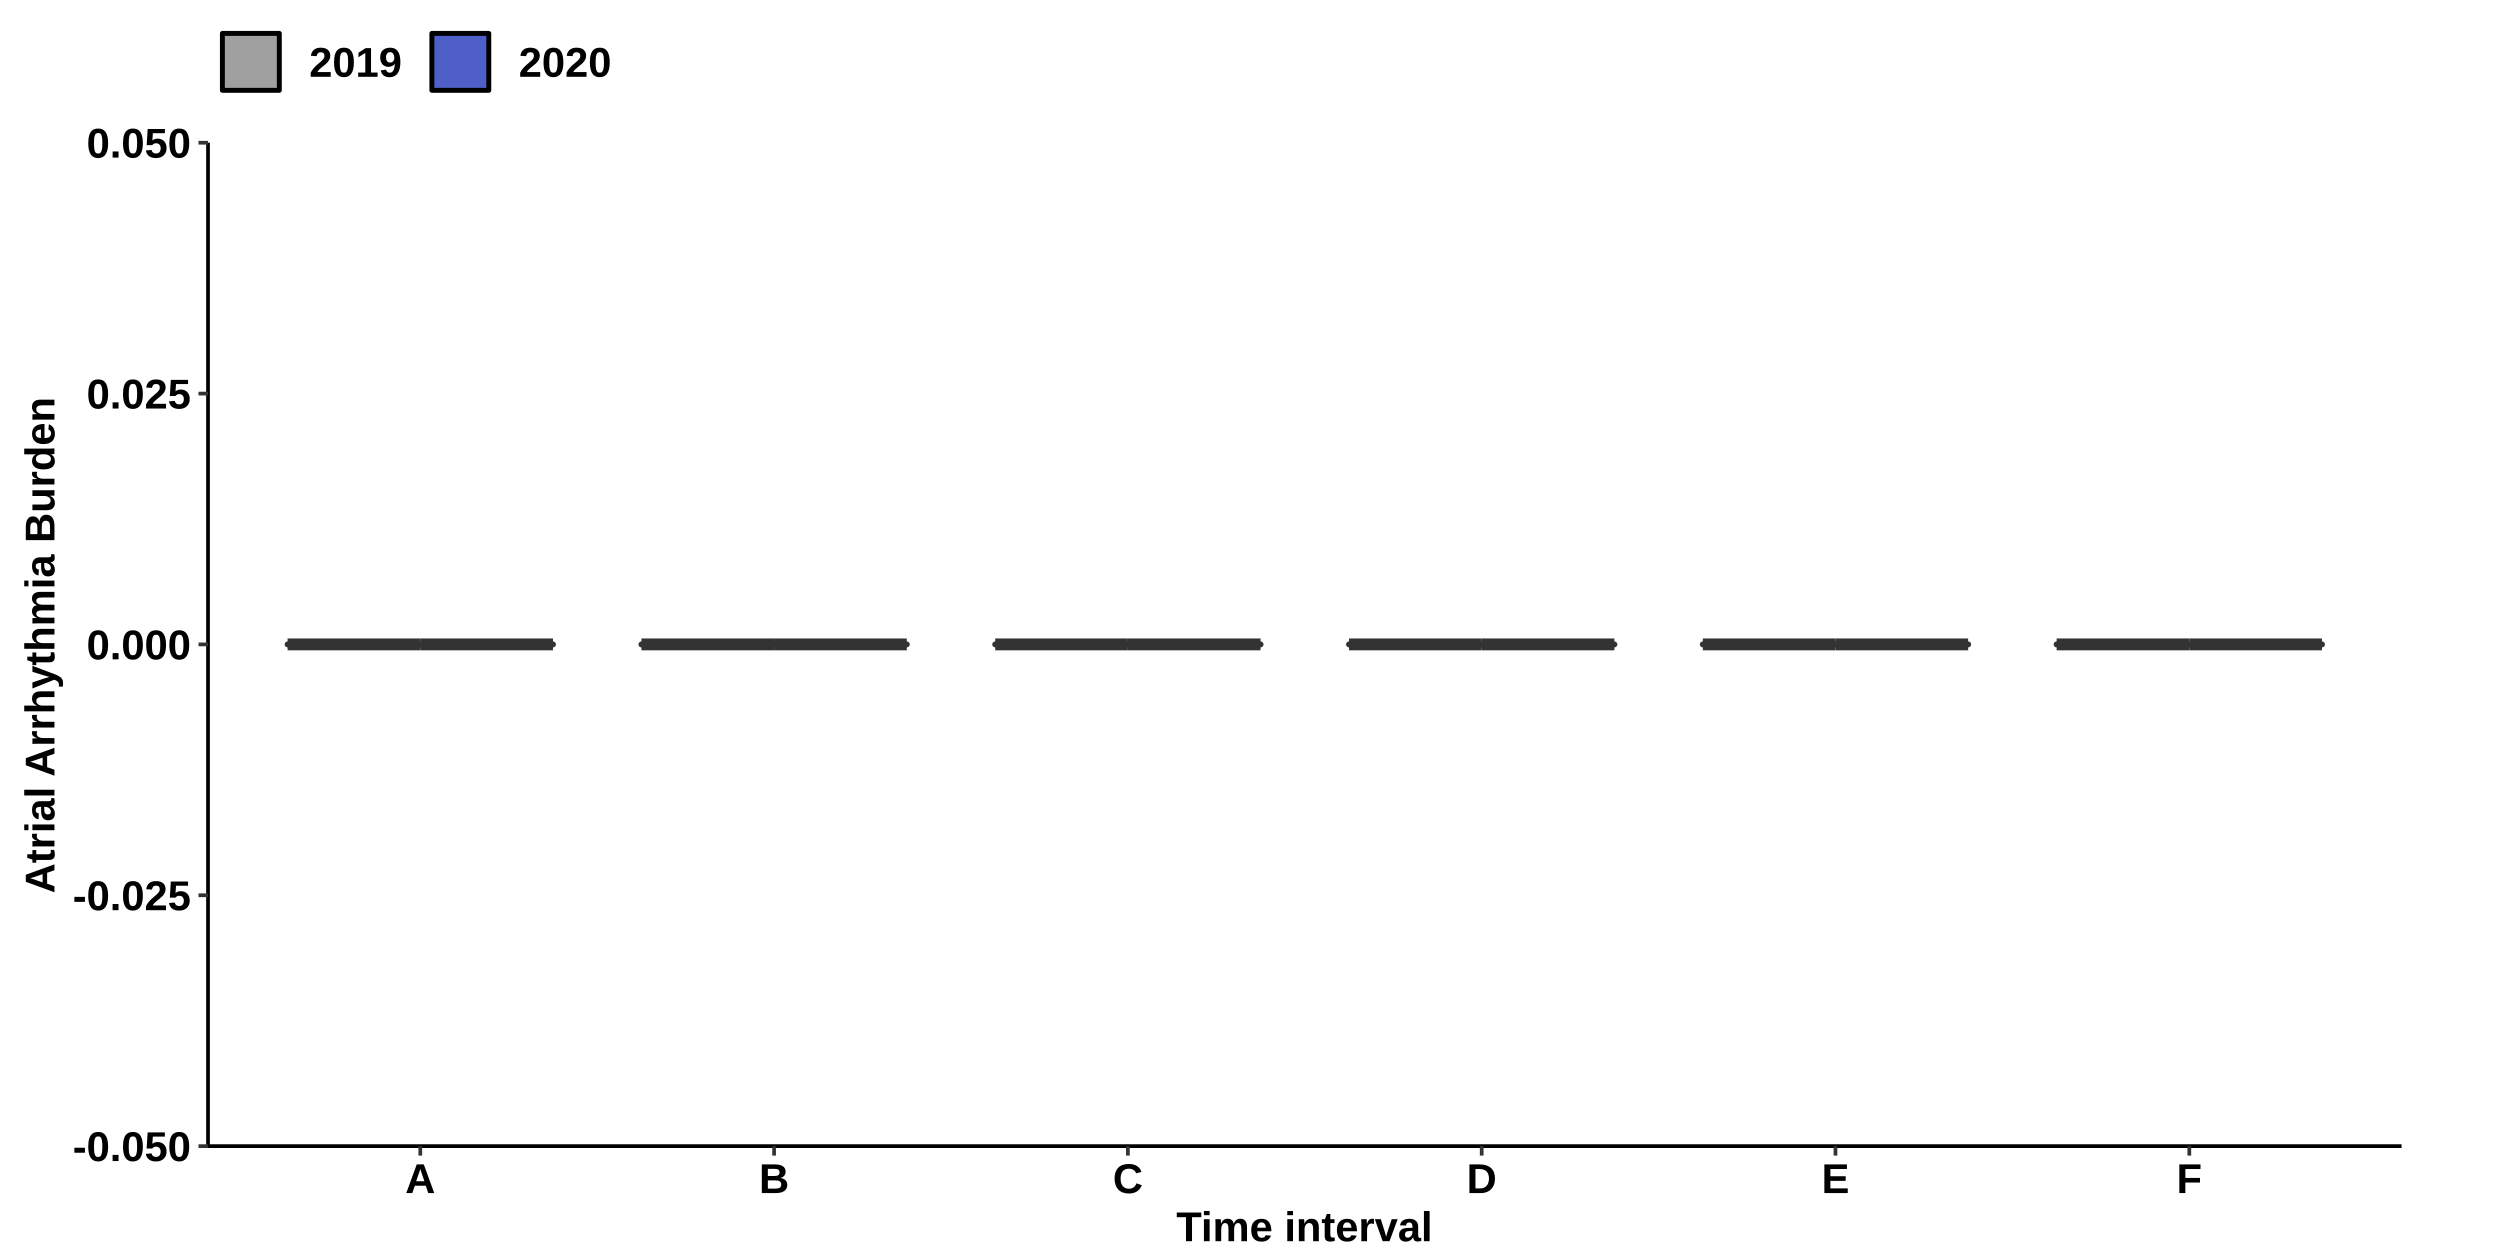
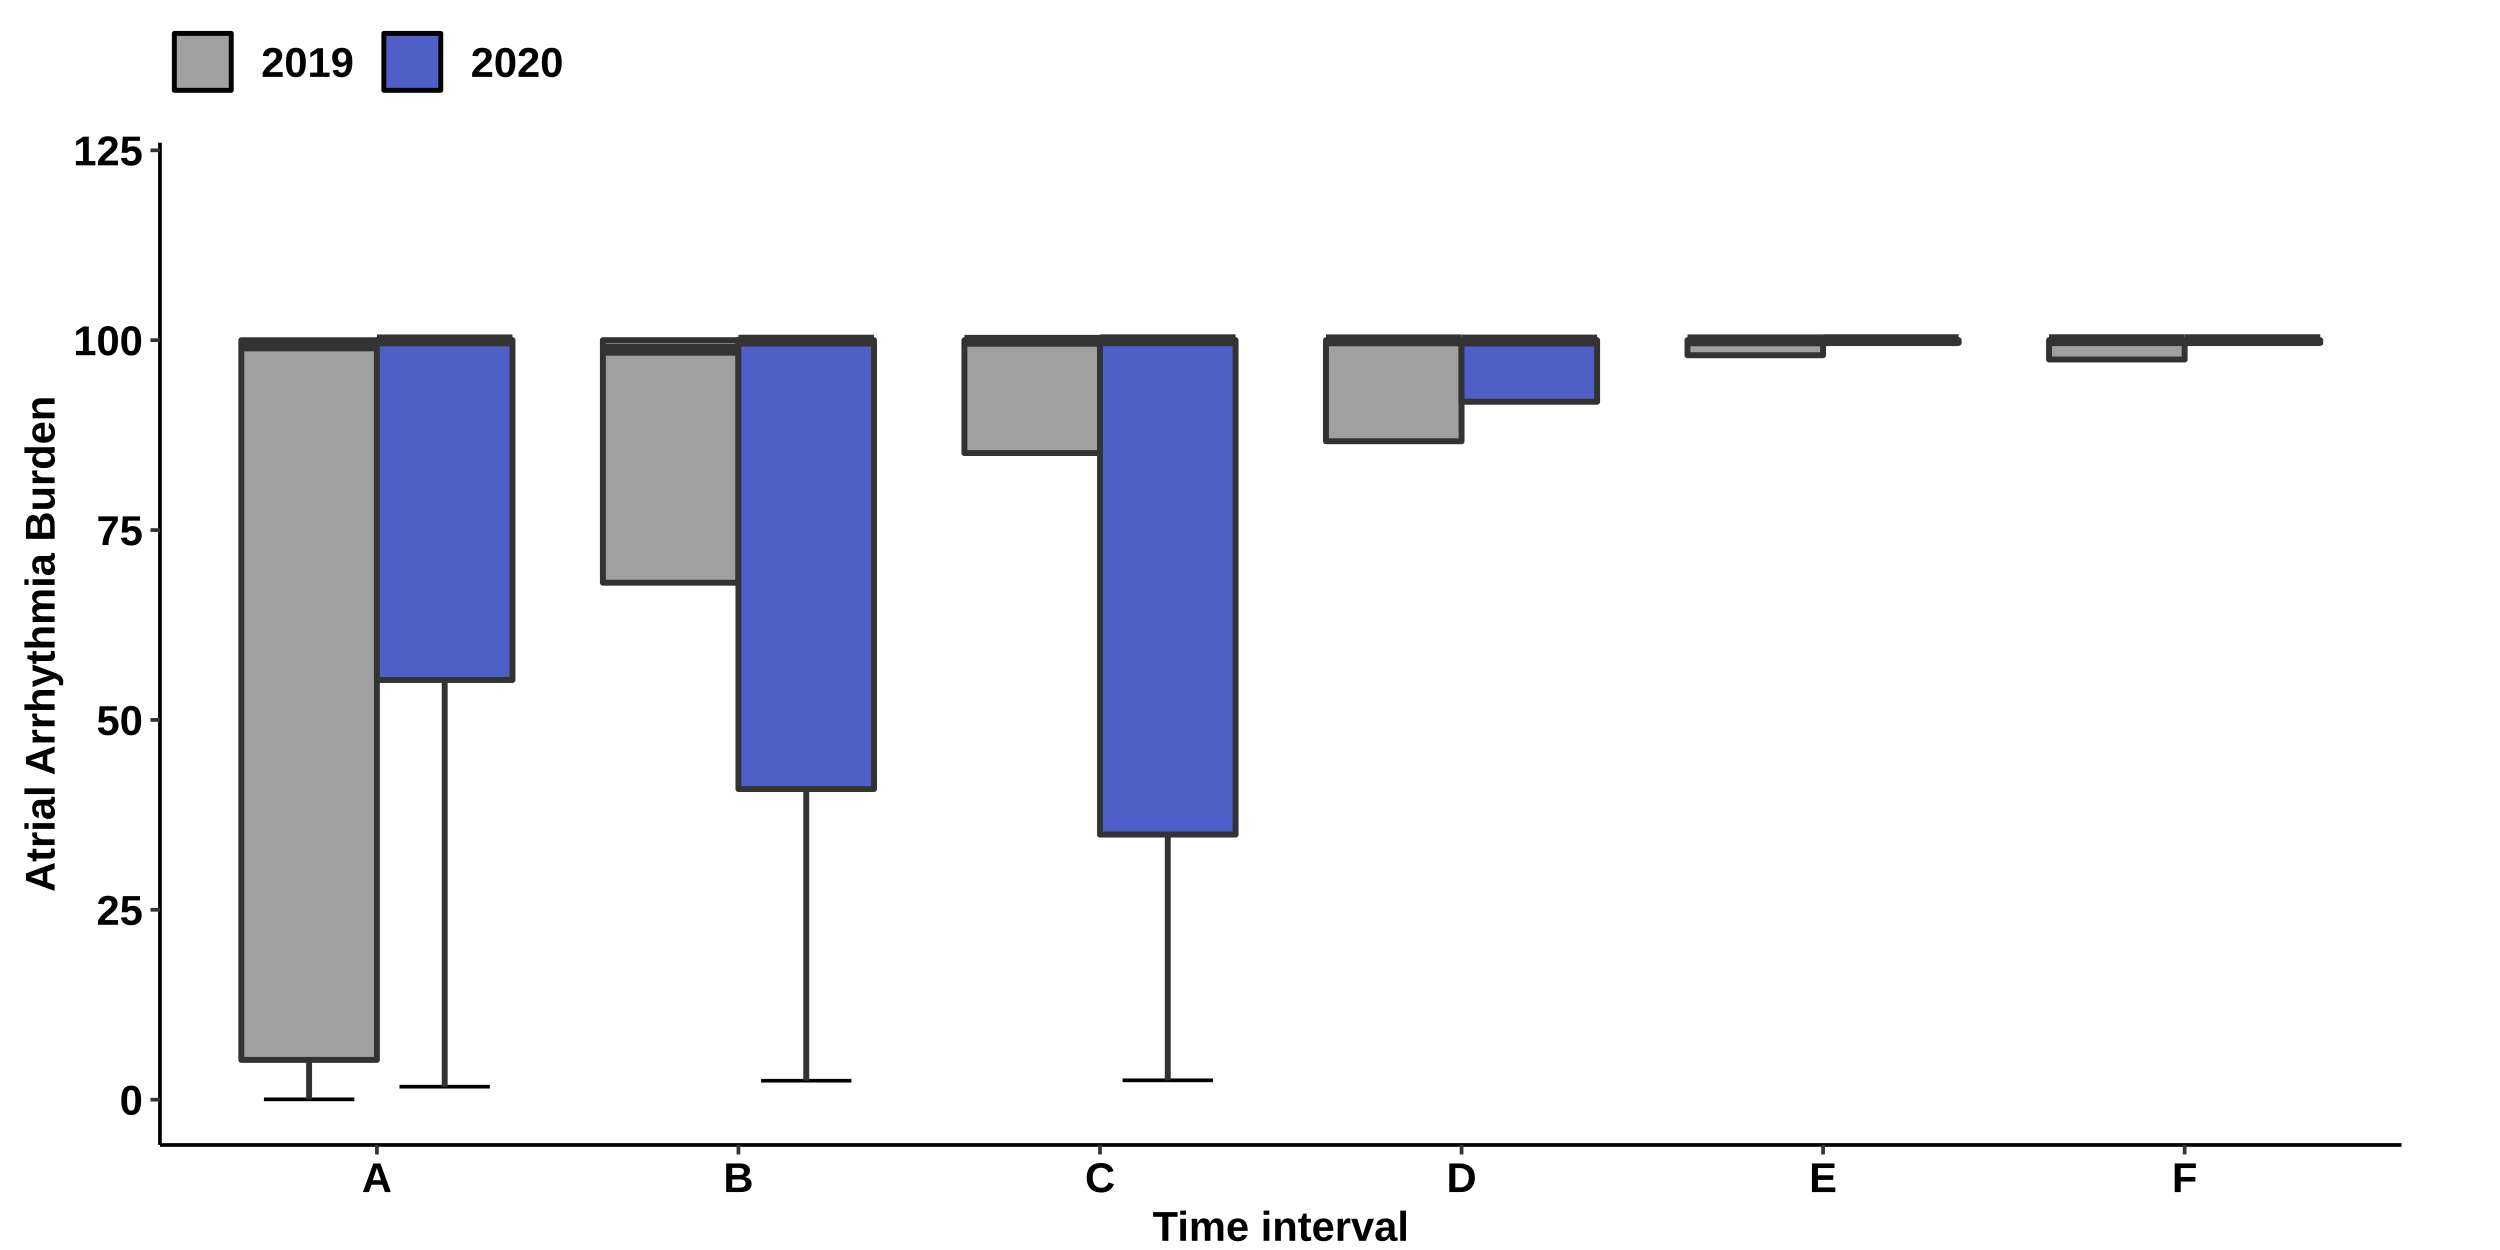
- <svg xmlns="http://www.w3.org/2000/svg" viewBox="0 0 720.00 360.00">
+ <svg xmlns="http://www.w3.org/2000/svg" class="svglite" width="720.00pt" height="360.00pt" viewBox="0 0 720.00 360.00">
  <defs>
    <style type="text/css">
-     line, polyline, polygon, path, rect, circle {
+     .svglite line, .svglite polyline, .svglite polygon, .svglite path, .svglite rect, .svglite circle {
      fill: none;
      stroke: #000000;
      stroke-linecap: round;
      stroke-linejoin: round;
      stroke-miterlimit: 10.00;
    }
  </style>
  </defs>
  <rect width="100%" height="100%" style="stroke: none; fill: #FFFFFF;" />
-   <rect x="0.00" y="0" width="720.00" height="360.00" style="stroke-width: 1.07; stroke: #FFFFFF; fill: #FFFFFF;" />
  <defs>
-     <clipPath id="cpNTkuOTF8NjkxLjY1fDMzMC4wOHw0MS4xMQ==">
-       <rect x="59.91" y="41.11" width="631.75" height="288.97" />
-     </clipPath>
-   </defs>
-   <rect x="59.91" y="41.11" width="631.75" height="288.97" style="stroke-width: 1.07; stroke: none; fill: #FFFFFF;" clip-path="url(#cpNTkuOTF8NjkxLjY1fDMzMC4wOHw0MS4xMQ==)" />
-   <polyline points="89.20,185.59 114.68,185.59 " style="stroke-width: 1.07; stroke-linecap: butt;" clip-path="url(#cpNTkuOTF8NjkxLjY1fDMzMC4wOHw0MS4xMQ==)" />
-   <polyline points="101.94,185.59 101.94,185.59 " style="stroke-width: 1.07; stroke-linecap: butt;" clip-path="url(#cpNTkuOTF8NjkxLjY1fDMzMC4wOHw0MS4xMQ==)" />
-   <polyline points="89.20,185.59 114.68,185.59 " style="stroke-width: 1.07; stroke-linecap: butt;" clip-path="url(#cpNTkuOTF8NjkxLjY1fDMzMC4wOHw0MS4xMQ==)" />
-   <polyline points="191.10,185.59 216.57,185.59 " style="stroke-width: 1.07; stroke-linecap: butt;" clip-path="url(#cpNTkuOTF8NjkxLjY1fDMzMC4wOHw0MS4xMQ==)" />
-   <polyline points="203.83,185.59 203.83,185.59 " style="stroke-width: 1.07; stroke-linecap: butt;" clip-path="url(#cpNTkuOTF8NjkxLjY1fDMzMC4wOHw0MS4xMQ==)" />
-   <polyline points="191.10,185.59 216.57,185.59 " style="stroke-width: 1.07; stroke-linecap: butt;" clip-path="url(#cpNTkuOTF8NjkxLjY1fDMzMC4wOHw0MS4xMQ==)" />
-   <polyline points="292.99,185.59 318.47,185.59 " style="stroke-width: 1.07; stroke-linecap: butt;" clip-path="url(#cpNTkuOTF8NjkxLjY1fDMzMC4wOHw0MS4xMQ==)" />
-   <polyline points="305.73,185.59 305.73,185.59 " style="stroke-width: 1.07; stroke-linecap: butt;" clip-path="url(#cpNTkuOTF8NjkxLjY1fDMzMC4wOHw0MS4xMQ==)" />
-   <polyline points="292.99,185.59 318.47,185.59 " style="stroke-width: 1.07; stroke-linecap: butt;" clip-path="url(#cpNTkuOTF8NjkxLjY1fDMzMC4wOHw0MS4xMQ==)" />
-   <polyline points="394.89,185.59 420.36,185.59 " style="stroke-width: 1.07; stroke-linecap: butt;" clip-path="url(#cpNTkuOTF8NjkxLjY1fDMzMC4wOHw0MS4xMQ==)" />
-   <polyline points="407.62,185.59 407.62,185.59 " style="stroke-width: 1.07; stroke-linecap: butt;" clip-path="url(#cpNTkuOTF8NjkxLjY1fDMzMC4wOHw0MS4xMQ==)" />
-   <polyline points="394.89,185.59 420.36,185.59 " style="stroke-width: 1.07; stroke-linecap: butt;" clip-path="url(#cpNTkuOTF8NjkxLjY1fDMzMC4wOHw0MS4xMQ==)" />
-   <polyline points="496.78,185.59 522.25,185.59 " style="stroke-width: 1.07; stroke-linecap: butt;" clip-path="url(#cpNTkuOTF8NjkxLjY1fDMzMC4wOHw0MS4xMQ==)" />
-   <polyline points="509.52,185.59 509.52,185.59 " style="stroke-width: 1.07; stroke-linecap: butt;" clip-path="url(#cpNTkuOTF8NjkxLjY1fDMzMC4wOHw0MS4xMQ==)" />
-   <polyline points="496.78,185.59 522.25,185.59 " style="stroke-width: 1.07; stroke-linecap: butt;" clip-path="url(#cpNTkuOTF8NjkxLjY1fDMzMC4wOHw0MS4xMQ==)" />
-   <polyline points="598.67,185.59 624.15,185.59 " style="stroke-width: 1.07; stroke-linecap: butt;" clip-path="url(#cpNTkuOTF8NjkxLjY1fDMzMC4wOHw0MS4xMQ==)" />
-   <polyline points="611.41,185.59 611.41,185.59 " style="stroke-width: 1.07; stroke-linecap: butt;" clip-path="url(#cpNTkuOTF8NjkxLjY1fDMzMC4wOHw0MS4xMQ==)" />
-   <polyline points="598.67,185.59 624.15,185.59 " style="stroke-width: 1.07; stroke-linecap: butt;" clip-path="url(#cpNTkuOTF8NjkxLjY1fDMzMC4wOHw0MS4xMQ==)" />
-   <polyline points="127.41,185.59 152.89,185.59 " style="stroke-width: 1.07; stroke-linecap: butt;" clip-path="url(#cpNTkuOTF8NjkxLjY1fDMzMC4wOHw0MS4xMQ==)" />
-   <polyline points="140.15,185.59 140.15,185.59 " style="stroke-width: 1.07; stroke-linecap: butt;" clip-path="url(#cpNTkuOTF8NjkxLjY1fDMzMC4wOHw0MS4xMQ==)" />
-   <polyline points="127.41,185.59 152.89,185.59 " style="stroke-width: 1.07; stroke-linecap: butt;" clip-path="url(#cpNTkuOTF8NjkxLjY1fDMzMC4wOHw0MS4xMQ==)" />
-   <polyline points="229.31,185.59 254.78,185.59 " style="stroke-width: 1.07; stroke-linecap: butt;" clip-path="url(#cpNTkuOTF8NjkxLjY1fDMzMC4wOHw0MS4xMQ==)" />
-   <polyline points="242.04,185.59 242.04,185.59 " style="stroke-width: 1.07; stroke-linecap: butt;" clip-path="url(#cpNTkuOTF8NjkxLjY1fDMzMC4wOHw0MS4xMQ==)" />
-   <polyline points="229.31,185.59 254.78,185.59 " style="stroke-width: 1.07; stroke-linecap: butt;" clip-path="url(#cpNTkuOTF8NjkxLjY1fDMzMC4wOHw0MS4xMQ==)" />
-   <polyline points="331.20,185.59 356.68,185.59 " style="stroke-width: 1.07; stroke-linecap: butt;" clip-path="url(#cpNTkuOTF8NjkxLjY1fDMzMC4wOHw0MS4xMQ==)" />
-   <polyline points="343.94,185.59 343.94,185.59 " style="stroke-width: 1.07; stroke-linecap: butt;" clip-path="url(#cpNTkuOTF8NjkxLjY1fDMzMC4wOHw0MS4xMQ==)" />
-   <polyline points="331.20,185.59 356.68,185.59 " style="stroke-width: 1.07; stroke-linecap: butt;" clip-path="url(#cpNTkuOTF8NjkxLjY1fDMzMC4wOHw0MS4xMQ==)" />
-   <polyline points="433.10,185.59 458.57,185.59 " style="stroke-width: 1.07; stroke-linecap: butt;" clip-path="url(#cpNTkuOTF8NjkxLjY1fDMzMC4wOHw0MS4xMQ==)" />
-   <polyline points="445.83,185.59 445.83,185.59 " style="stroke-width: 1.07; stroke-linecap: butt;" clip-path="url(#cpNTkuOTF8NjkxLjY1fDMzMC4wOHw0MS4xMQ==)" />
-   <polyline points="433.10,185.59 458.57,185.59 " style="stroke-width: 1.07; stroke-linecap: butt;" clip-path="url(#cpNTkuOTF8NjkxLjY1fDMzMC4wOHw0MS4xMQ==)" />
-   <polyline points="534.99,185.59 560.46,185.59 " style="stroke-width: 1.07; stroke-linecap: butt;" clip-path="url(#cpNTkuOTF8NjkxLjY1fDMzMC4wOHw0MS4xMQ==)" />
-   <polyline points="547.73,185.59 547.73,185.59 " style="stroke-width: 1.07; stroke-linecap: butt;" clip-path="url(#cpNTkuOTF8NjkxLjY1fDMzMC4wOHw0MS4xMQ==)" />
-   <polyline points="534.99,185.59 560.46,185.59 " style="stroke-width: 1.07; stroke-linecap: butt;" clip-path="url(#cpNTkuOTF8NjkxLjY1fDMzMC4wOHw0MS4xMQ==)" />
-   <polyline points="636.89,185.59 662.36,185.59 " style="stroke-width: 1.07; stroke-linecap: butt;" clip-path="url(#cpNTkuOTF8NjkxLjY1fDMzMC4wOHw0MS4xMQ==)" />
-   <polyline points="649.62,185.59 649.62,185.59 " style="stroke-width: 1.07; stroke-linecap: butt;" clip-path="url(#cpNTkuOTF8NjkxLjY1fDMzMC4wOHw0MS4xMQ==)" />
-   <polyline points="636.89,185.59 662.36,185.59 " style="stroke-width: 1.07; stroke-linecap: butt;" clip-path="url(#cpNTkuOTF8NjkxLjY1fDMzMC4wOHw0MS4xMQ==)" />
-   <line x1="101.94" y1="185.59" x2="101.94" y2="185.59" style="stroke-width: 1.71; stroke: #333333; stroke-linecap: butt;" clip-path="url(#cpNTkuOTF8NjkxLjY1fDMzMC4wOHw0MS4xMQ==)" />
-   <line x1="101.94" y1="185.59" x2="101.94" y2="185.59" style="stroke-width: 1.71; stroke: #333333; stroke-linecap: butt;" clip-path="url(#cpNTkuOTF8NjkxLjY1fDMzMC4wOHw0MS4xMQ==)" />
-   <polygon points="82.83,185.59 82.83,185.59 121.04,185.59 121.04,185.59 82.83,185.59 " style="stroke-width: 1.71; stroke: #333333; fill: #A0A0A0;" clip-path="url(#cpNTkuOTF8NjkxLjY1fDMzMC4wOHw0MS4xMQ==)" />
-   <line x1="82.83" y1="185.59" x2="121.04" y2="185.59" style="stroke-width: 3.41; stroke: #333333; stroke-linecap: butt;" clip-path="url(#cpNTkuOTF8NjkxLjY1fDMzMC4wOHw0MS4xMQ==)" />
-   <line x1="203.83" y1="185.59" x2="203.83" y2="185.59" style="stroke-width: 1.71; stroke: #333333; stroke-linecap: butt;" clip-path="url(#cpNTkuOTF8NjkxLjY1fDMzMC4wOHw0MS4xMQ==)" />
-   <line x1="203.83" y1="185.59" x2="203.83" y2="185.59" style="stroke-width: 1.71; stroke: #333333; stroke-linecap: butt;" clip-path="url(#cpNTkuOTF8NjkxLjY1fDMzMC4wOHw0MS4xMQ==)" />
-   <polygon points="184.73,185.59 184.73,185.59 222.94,185.59 222.94,185.59 184.73,185.59 " style="stroke-width: 1.71; stroke: #333333; fill: #A0A0A0;" clip-path="url(#cpNTkuOTF8NjkxLjY1fDMzMC4wOHw0MS4xMQ==)" />
-   <line x1="184.73" y1="185.59" x2="222.94" y2="185.59" style="stroke-width: 3.41; stroke: #333333; stroke-linecap: butt;" clip-path="url(#cpNTkuOTF8NjkxLjY1fDMzMC4wOHw0MS4xMQ==)" />
-   <line x1="305.73" y1="185.59" x2="305.73" y2="185.59" style="stroke-width: 1.71; stroke: #333333; stroke-linecap: butt;" clip-path="url(#cpNTkuOTF8NjkxLjY1fDMzMC4wOHw0MS4xMQ==)" />
-   <line x1="305.73" y1="185.59" x2="305.73" y2="185.59" style="stroke-width: 1.71; stroke: #333333; stroke-linecap: butt;" clip-path="url(#cpNTkuOTF8NjkxLjY1fDMzMC4wOHw0MS4xMQ==)" />
-   <polygon points="286.62,185.59 286.62,185.59 324.83,185.59 324.83,185.59 286.62,185.59 " style="stroke-width: 1.71; stroke: #333333; fill: #A0A0A0;" clip-path="url(#cpNTkuOTF8NjkxLjY1fDMzMC4wOHw0MS4xMQ==)" />
-   <line x1="286.62" y1="185.59" x2="324.83" y2="185.59" style="stroke-width: 3.41; stroke: #333333; stroke-linecap: butt;" clip-path="url(#cpNTkuOTF8NjkxLjY1fDMzMC4wOHw0MS4xMQ==)" />
-   <line x1="407.62" y1="185.59" x2="407.62" y2="185.59" style="stroke-width: 1.71; stroke: #333333; stroke-linecap: butt;" clip-path="url(#cpNTkuOTF8NjkxLjY1fDMzMC4wOHw0MS4xMQ==)" />
-   <line x1="407.62" y1="185.59" x2="407.62" y2="185.59" style="stroke-width: 1.71; stroke: #333333; stroke-linecap: butt;" clip-path="url(#cpNTkuOTF8NjkxLjY1fDMzMC4wOHw0MS4xMQ==)" />
-   <polygon points="388.52,185.59 388.52,185.59 426.73,185.59 426.73,185.59 388.52,185.59 " style="stroke-width: 1.71; stroke: #333333; fill: #A0A0A0;" clip-path="url(#cpNTkuOTF8NjkxLjY1fDMzMC4wOHw0MS4xMQ==)" />
-   <line x1="388.52" y1="185.59" x2="426.73" y2="185.59" style="stroke-width: 3.41; stroke: #333333; stroke-linecap: butt;" clip-path="url(#cpNTkuOTF8NjkxLjY1fDMzMC4wOHw0MS4xMQ==)" />
-   <line x1="509.52" y1="185.59" x2="509.52" y2="185.59" style="stroke-width: 1.71; stroke: #333333; stroke-linecap: butt;" clip-path="url(#cpNTkuOTF8NjkxLjY1fDMzMC4wOHw0MS4xMQ==)" />
-   <line x1="509.52" y1="185.59" x2="509.52" y2="185.59" style="stroke-width: 1.71; stroke: #333333; stroke-linecap: butt;" clip-path="url(#cpNTkuOTF8NjkxLjY1fDMzMC4wOHw0MS4xMQ==)" />
-   <polygon points="490.41,185.59 490.41,185.59 528.62,185.59 528.62,185.59 490.41,185.59 " style="stroke-width: 1.71; stroke: #333333; fill: #A0A0A0;" clip-path="url(#cpNTkuOTF8NjkxLjY1fDMzMC4wOHw0MS4xMQ==)" />
-   <line x1="490.41" y1="185.59" x2="528.62" y2="185.59" style="stroke-width: 3.41; stroke: #333333; stroke-linecap: butt;" clip-path="url(#cpNTkuOTF8NjkxLjY1fDMzMC4wOHw0MS4xMQ==)" />
-   <line x1="611.41" y1="185.59" x2="611.41" y2="185.59" style="stroke-width: 1.71; stroke: #333333; stroke-linecap: butt;" clip-path="url(#cpNTkuOTF8NjkxLjY1fDMzMC4wOHw0MS4xMQ==)" />
-   <line x1="611.41" y1="185.59" x2="611.41" y2="185.59" style="stroke-width: 1.71; stroke: #333333; stroke-linecap: butt;" clip-path="url(#cpNTkuOTF8NjkxLjY1fDMzMC4wOHw0MS4xMQ==)" />
-   <polygon points="592.31,185.59 592.31,185.59 630.52,185.59 630.52,185.59 592.31,185.59 " style="stroke-width: 1.71; stroke: #333333; fill: #A0A0A0;" clip-path="url(#cpNTkuOTF8NjkxLjY1fDMzMC4wOHw0MS4xMQ==)" />
-   <line x1="592.31" y1="185.59" x2="630.52" y2="185.59" style="stroke-width: 3.41; stroke: #333333; stroke-linecap: butt;" clip-path="url(#cpNTkuOTF8NjkxLjY1fDMzMC4wOHw0MS4xMQ==)" />
-   <line x1="140.15" y1="185.59" x2="140.15" y2="185.59" style="stroke-width: 1.71; stroke: #333333; stroke-linecap: butt;" clip-path="url(#cpNTkuOTF8NjkxLjY1fDMzMC4wOHw0MS4xMQ==)" />
-   <line x1="140.15" y1="185.59" x2="140.15" y2="185.59" style="stroke-width: 1.71; stroke: #333333; stroke-linecap: butt;" clip-path="url(#cpNTkuOTF8NjkxLjY1fDMzMC4wOHw0MS4xMQ==)" />
-   <polygon points="121.04,185.59 121.04,185.59 159.26,185.59 159.26,185.59 121.04,185.59 " style="stroke-width: 1.71; stroke: #333333; fill: #4E60C7;" clip-path="url(#cpNTkuOTF8NjkxLjY1fDMzMC4wOHw0MS4xMQ==)" />
-   <line x1="121.04" y1="185.59" x2="159.26" y2="185.59" style="stroke-width: 3.41; stroke: #333333; stroke-linecap: butt;" clip-path="url(#cpNTkuOTF8NjkxLjY1fDMzMC4wOHw0MS4xMQ==)" />
-   <line x1="242.04" y1="185.59" x2="242.04" y2="185.59" style="stroke-width: 1.71; stroke: #333333; stroke-linecap: butt;" clip-path="url(#cpNTkuOTF8NjkxLjY1fDMzMC4wOHw0MS4xMQ==)" />
-   <line x1="242.04" y1="185.59" x2="242.04" y2="185.59" style="stroke-width: 1.71; stroke: #333333; stroke-linecap: butt;" clip-path="url(#cpNTkuOTF8NjkxLjY1fDMzMC4wOHw0MS4xMQ==)" />
-   <polygon points="222.94,185.59 222.94,185.59 261.15,185.59 261.15,185.59 222.94,185.59 " style="stroke-width: 1.71; stroke: #333333; fill: #4E60C7;" clip-path="url(#cpNTkuOTF8NjkxLjY1fDMzMC4wOHw0MS4xMQ==)" />
-   <line x1="222.94" y1="185.59" x2="261.15" y2="185.59" style="stroke-width: 3.41; stroke: #333333; stroke-linecap: butt;" clip-path="url(#cpNTkuOTF8NjkxLjY1fDMzMC4wOHw0MS4xMQ==)" />
-   <line x1="343.94" y1="185.59" x2="343.94" y2="185.59" style="stroke-width: 1.71; stroke: #333333; stroke-linecap: butt;" clip-path="url(#cpNTkuOTF8NjkxLjY1fDMzMC4wOHw0MS4xMQ==)" />
-   <line x1="343.94" y1="185.59" x2="343.94" y2="185.59" style="stroke-width: 1.71; stroke: #333333; stroke-linecap: butt;" clip-path="url(#cpNTkuOTF8NjkxLjY1fDMzMC4wOHw0MS4xMQ==)" />
-   <polygon points="324.83,185.59 324.83,185.59 363.04,185.59 363.04,185.59 324.83,185.59 " style="stroke-width: 1.71; stroke: #333333; fill: #4E60C7;" clip-path="url(#cpNTkuOTF8NjkxLjY1fDMzMC4wOHw0MS4xMQ==)" />
-   <line x1="324.83" y1="185.59" x2="363.04" y2="185.59" style="stroke-width: 3.41; stroke: #333333; stroke-linecap: butt;" clip-path="url(#cpNTkuOTF8NjkxLjY1fDMzMC4wOHw0MS4xMQ==)" />
-   <line x1="445.83" y1="185.59" x2="445.83" y2="185.59" style="stroke-width: 1.71; stroke: #333333; stroke-linecap: butt;" clip-path="url(#cpNTkuOTF8NjkxLjY1fDMzMC4wOHw0MS4xMQ==)" />
-   <line x1="445.83" y1="185.59" x2="445.83" y2="185.59" style="stroke-width: 1.71; stroke: #333333; stroke-linecap: butt;" clip-path="url(#cpNTkuOTF8NjkxLjY1fDMzMC4wOHw0MS4xMQ==)" />
-   <polygon points="426.73,185.59 426.73,185.59 464.94,185.59 464.94,185.59 426.73,185.59 " style="stroke-width: 1.71; stroke: #333333; fill: #4E60C7;" clip-path="url(#cpNTkuOTF8NjkxLjY1fDMzMC4wOHw0MS4xMQ==)" />
-   <line x1="426.73" y1="185.59" x2="464.94" y2="185.59" style="stroke-width: 3.41; stroke: #333333; stroke-linecap: butt;" clip-path="url(#cpNTkuOTF8NjkxLjY1fDMzMC4wOHw0MS4xMQ==)" />
-   <line x1="547.73" y1="185.59" x2="547.73" y2="185.59" style="stroke-width: 1.71; stroke: #333333; stroke-linecap: butt;" clip-path="url(#cpNTkuOTF8NjkxLjY1fDMzMC4wOHw0MS4xMQ==)" />
-   <line x1="547.73" y1="185.59" x2="547.73" y2="185.59" style="stroke-width: 1.71; stroke: #333333; stroke-linecap: butt;" clip-path="url(#cpNTkuOTF8NjkxLjY1fDMzMC4wOHw0MS4xMQ==)" />
-   <polygon points="528.62,185.59 528.62,185.59 566.83,185.59 566.83,185.59 528.62,185.59 " style="stroke-width: 1.71; stroke: #333333; fill: #4E60C7;" clip-path="url(#cpNTkuOTF8NjkxLjY1fDMzMC4wOHw0MS4xMQ==)" />
-   <line x1="528.62" y1="185.59" x2="566.83" y2="185.59" style="stroke-width: 3.41; stroke: #333333; stroke-linecap: butt;" clip-path="url(#cpNTkuOTF8NjkxLjY1fDMzMC4wOHw0MS4xMQ==)" />
-   <line x1="649.62" y1="185.59" x2="649.62" y2="185.59" style="stroke-width: 1.71; stroke: #333333; stroke-linecap: butt;" clip-path="url(#cpNTkuOTF8NjkxLjY1fDMzMC4wOHw0MS4xMQ==)" />
-   <line x1="649.62" y1="185.59" x2="649.62" y2="185.59" style="stroke-width: 1.71; stroke: #333333; stroke-linecap: butt;" clip-path="url(#cpNTkuOTF8NjkxLjY1fDMzMC4wOHw0MS4xMQ==)" />
-   <polygon points="630.52,185.59 630.52,185.59 668.73,185.59 668.73,185.59 630.52,185.59 " style="stroke-width: 1.71; stroke: #333333; fill: #4E60C7;" clip-path="url(#cpNTkuOTF8NjkxLjY1fDMzMC4wOHw0MS4xMQ==)" />
-   <line x1="630.52" y1="185.59" x2="668.73" y2="185.59" style="stroke-width: 3.41; stroke: #333333; stroke-linecap: butt;" clip-path="url(#cpNTkuOTF8NjkxLjY1fDMzMC4wOHw0MS4xMQ==)" />
-   <defs>
-     <clipPath id="cpMC4wMHw3MjAuMDB8MzYwLjAwfDAuMDA=">
+     <clipPath id="cpMC4wMHw3MjAuMDB8MC4wMHwzNjAuMDA=">
      <rect x="0.00" y="0.00" width="720.00" height="360.00" />
    </clipPath>
  </defs>
-   <polyline points="59.91,330.08 59.91,41.11 " style="stroke-width: 1.07; stroke-linecap: butt;" clip-path="url(#cpMC4wMHw3MjAuMDB8MzYwLjAwfDAuMDA=)" />
-   <g clip-path="url(#cpMC4wMHw3MjAuMDB8MzYwLjAwfDAuMDA=)">
-     <text x="20.95" y="334.38" style="font-size: 12.00px; font-weight: bold; font-family: Arial;" textLength="34.03px" lengthAdjust="spacingAndGlyphs">-0.050</text>
+   <g clip-path="url(#cpMC4wMHw3MjAuMDB8MC4wMHwzNjAuMDA=)">
+     <rect x="-0" y="0" width="720.00" height="360.00" style="stroke-width: 1.07; stroke: #FFFFFF; fill: #FFFFFF;" />
  </g>
-   <g clip-path="url(#cpMC4wMHw3MjAuMDB8MzYwLjAwfDAuMDA=)">
-     <text x="20.95" y="262.13" style="font-size: 12.00px; font-weight: bold; font-family: Arial;" textLength="34.03px" lengthAdjust="spacingAndGlyphs">-0.025</text>
+   <defs>
+     <clipPath id="cpNDYuMDd8NjkxLjY1fDQxLjExfDMyOS43NQ==">
+       <rect x="46.07" y="41.11" width="645.58" height="288.64" />
+     </clipPath>
+   </defs>
+   <g clip-path="url(#cpNDYuMDd8NjkxLjY1fDQxLjExfDMyOS43NQ==)">
+     <rect x="46.07" y="41.11" width="645.58" height="288.64" style="stroke-width: 1.07; stroke: none; fill: #FFFFFF;" />
+     <polyline points="76.01,97.97 102.04,97.97 " style="stroke-width: 1.07; stroke-linecap: butt;" />
+     <polyline points="89.02,97.97 89.02,316.61 " style="stroke-width: 1.07; stroke-linecap: butt;" />
+     <polyline points="76.01,316.61 102.04,316.61 " style="stroke-width: 1.07; stroke-linecap: butt;" />
+     <polyline points="180.13,97.97 206.16,97.97 " style="stroke-width: 1.07; stroke-linecap: butt;" />
+     <polyline points="193.15,97.97 193.15,167.82 " style="stroke-width: 1.07; stroke-linecap: butt;" />
+     <polyline points="180.13,167.82 206.16,167.82 " style="stroke-width: 1.07; stroke-linecap: butt;" />
+     <polyline points="284.26,97.97 310.29,97.97 " style="stroke-width: 1.07; stroke-linecap: butt;" />
+     <polyline points="297.28,97.97 297.28,130.48 " style="stroke-width: 1.07; stroke-linecap: butt;" />
+     <polyline points="284.26,130.48 310.29,130.48 " style="stroke-width: 1.07; stroke-linecap: butt;" />
+     <polyline points="388.39,97.97 414.42,97.97 " style="stroke-width: 1.07; stroke-linecap: butt;" />
+     <polyline points="401.40,97.97 401.40,127.08 " style="stroke-width: 1.07; stroke-linecap: butt;" />
+     <polyline points="388.39,127.08 414.42,127.08 " style="stroke-width: 1.07; stroke-linecap: butt;" />
+     <polyline points="492.51,97.97 518.54,97.97 " style="stroke-width: 1.07; stroke-linecap: butt;" />
+     <polyline points="505.53,97.97 505.53,102.30 " style="stroke-width: 1.07; stroke-linecap: butt;" />
+     <polyline points="492.51,102.30 518.54,102.30 " style="stroke-width: 1.07; stroke-linecap: butt;" />
+     <polyline points="596.64,97.97 622.67,97.97 " style="stroke-width: 1.07; stroke-linecap: butt;" />
+     <polyline points="609.65,97.97 609.65,103.54 " style="stroke-width: 1.07; stroke-linecap: butt;" />
+     <polyline points="596.64,103.54 622.67,103.54 " style="stroke-width: 1.07; stroke-linecap: butt;" />
+     <polyline points="115.05,97.97 141.09,97.97 " style="stroke-width: 1.07; stroke-linecap: butt;" />
+     <polyline points="128.07,97.97 128.07,312.97 " style="stroke-width: 1.07; stroke-linecap: butt;" />
+     <polyline points="115.05,312.97 141.09,312.97 " style="stroke-width: 1.07; stroke-linecap: butt;" />
+     <polyline points="219.18,97.97 245.21,97.97 " style="stroke-width: 1.07; stroke-linecap: butt;" />
+     <polyline points="232.20,97.97 232.20,311.24 " style="stroke-width: 1.07; stroke-linecap: butt;" />
+     <polyline points="219.18,311.24 245.21,311.24 " style="stroke-width: 1.07; stroke-linecap: butt;" />
+     <polyline points="323.31,97.97 349.34,97.97 " style="stroke-width: 1.07; stroke-linecap: butt;" />
+     <polyline points="336.32,97.97 336.32,311.14 " style="stroke-width: 1.07; stroke-linecap: butt;" />
+     <polyline points="323.31,311.14 349.34,311.14 " style="stroke-width: 1.07; stroke-linecap: butt;" />
+     <polyline points="427.43,97.97 453.46,97.97 " style="stroke-width: 1.07; stroke-linecap: butt;" />
+     <polyline points="440.45,97.97 440.45,115.70 " style="stroke-width: 1.07; stroke-linecap: butt;" />
+     <polyline points="427.43,115.70 453.46,115.70 " style="stroke-width: 1.07; stroke-linecap: butt;" />
+     <polyline points="531.56,97.97 557.59,97.97 " style="stroke-width: 1.07; stroke-linecap: butt;" />
+     <polyline points="544.58,97.97 544.58,98.74 " style="stroke-width: 1.07; stroke-linecap: butt;" />
+     <polyline points="531.56,98.74 557.59,98.74 " style="stroke-width: 1.07; stroke-linecap: butt;" />
+     <polyline points="635.69,97.97 661.72,97.97 " style="stroke-width: 1.07; stroke-linecap: butt;" />
+     <polyline points="648.70,97.97 648.70,98.76 " style="stroke-width: 1.07; stroke-linecap: butt;" />
+     <polyline points="635.69,98.76 661.72,98.76 " style="stroke-width: 1.07; stroke-linecap: butt;" />
+     <line x1="89.02" y1="97.99" x2="89.02" y2="97.97" style="stroke-width: 1.71; stroke: #333333; stroke-linecap: butt;" />
+     <line x1="89.02" y1="305.25" x2="89.02" y2="316.61" style="stroke-width: 1.71; stroke: #333333; stroke-linecap: butt;" />
+     <polygon points="69.50,97.99 69.50,305.25 108.55,305.25 108.55,97.99 69.50,97.99 " style="stroke-width: 1.71; stroke: #333333; fill: #A0A0A0;" />
+     <line x1="69.50" y1="99.47" x2="108.55" y2="99.47" style="stroke-width: 3.41; stroke: #333333; stroke-linecap: butt;" />
+     <line x1="193.15" y1="97.97" x2="193.15" y2="97.97" style="stroke-width: 1.71; stroke: #333333; stroke-linecap: butt;" />
+     <line x1="193.15" y1="167.82" x2="193.15" y2="167.82" style="stroke-width: 1.71; stroke: #333333; stroke-linecap: butt;" />
+     <polygon points="173.63,97.97 173.63,167.82 212.67,167.82 212.67,97.97 173.63,97.97 " style="stroke-width: 1.71; stroke: #333333; fill: #A0A0A0;" />
+     <line x1="173.63" y1="100.72" x2="212.67" y2="100.72" style="stroke-width: 3.41; stroke: #333333; stroke-linecap: butt;" />
+     <line x1="297.28" y1="97.99" x2="297.28" y2="97.97" style="stroke-width: 1.71; stroke: #333333; stroke-linecap: butt;" />
+     <line x1="297.28" y1="130.48" x2="297.28" y2="130.48" style="stroke-width: 1.71; stroke: #333333; stroke-linecap: butt;" />
+     <polygon points="277.75,97.99 277.75,130.48 316.80,130.48 316.80,97.99 277.75,97.99 " style="stroke-width: 1.71; stroke: #333333; fill: #A0A0A0;" />
+     <line x1="277.75" y1="98.15" x2="316.80" y2="98.15" style="stroke-width: 3.41; stroke: #333333; stroke-linecap: butt;" />
+     <line x1="401.40" y1="97.97" x2="401.40" y2="97.97" style="stroke-width: 1.71; stroke: #333333; stroke-linecap: butt;" />
+     <line x1="401.40" y1="127.08" x2="401.40" y2="127.08" style="stroke-width: 1.71; stroke: #333333; stroke-linecap: butt;" />
+     <polygon points="381.88,97.97 381.88,127.08 420.93,127.08 420.93,97.97 381.88,97.97 " style="stroke-width: 1.71; stroke: #333333; fill: #A0A0A0;" />
+     <line x1="381.88" y1="98.01" x2="420.93" y2="98.01" style="stroke-width: 3.41; stroke: #333333; stroke-linecap: butt;" />
+     <line x1="505.53" y1="97.97" x2="505.53" y2="97.97" style="stroke-width: 1.71; stroke: #333333; stroke-linecap: butt;" />
+     <line x1="505.53" y1="102.30" x2="505.53" y2="102.30" style="stroke-width: 1.71; stroke: #333333; stroke-linecap: butt;" />
+     <polygon points="486.00,97.97 486.00,102.30 525.05,102.30 525.05,97.97 486.00,97.97 " style="stroke-width: 1.71; stroke: #333333; fill: #A0A0A0;" />
+     <line x1="486.00" y1="98.01" x2="525.05" y2="98.01" style="stroke-width: 3.41; stroke: #333333; stroke-linecap: butt;" />
+     <line x1="609.65" y1="97.97" x2="609.65" y2="97.97" style="stroke-width: 1.71; stroke: #333333; stroke-linecap: butt;" />
+     <line x1="609.65" y1="103.54" x2="609.65" y2="103.54" style="stroke-width: 1.71; stroke: #333333; stroke-linecap: butt;" />
+     <polygon points="590.13,97.97 590.13,103.54 629.18,103.54 629.18,97.97 590.13,97.97 " style="stroke-width: 1.71; stroke: #333333; fill: #A0A0A0;" />
+     <line x1="590.13" y1="97.97" x2="629.18" y2="97.97" style="stroke-width: 3.41; stroke: #333333; stroke-linecap: butt;" />
+     <line x1="128.07" y1="97.97" x2="128.07" y2="97.97" style="stroke-width: 1.71; stroke: #333333; stroke-linecap: butt;" />
+     <line x1="128.07" y1="195.83" x2="128.07" y2="312.97" style="stroke-width: 1.71; stroke: #333333; stroke-linecap: butt;" />
+     <polygon points="108.55,97.97 108.55,195.83 147.59,195.83 147.59,97.97 108.55,97.97 " style="stroke-width: 1.71; stroke: #333333; fill: #4E60C7;" />
+     <line x1="108.55" y1="98.04" x2="147.59" y2="98.04" style="stroke-width: 3.41; stroke: #333333; stroke-linecap: butt;" />
+     <line x1="232.20" y1="97.97" x2="232.20" y2="97.97" style="stroke-width: 1.71; stroke: #333333; stroke-linecap: butt;" />
+     <line x1="232.20" y1="227.24" x2="232.20" y2="311.24" style="stroke-width: 1.71; stroke: #333333; stroke-linecap: butt;" />
+     <polygon points="212.67,97.97 212.67,227.24 251.72,227.24 251.72,97.97 212.67,97.97 " style="stroke-width: 1.71; stroke: #333333; fill: #4E60C7;" />
+     <line x1="212.67" y1="98.10" x2="251.72" y2="98.10" style="stroke-width: 3.41; stroke: #333333; stroke-linecap: butt;" />
+     <line x1="336.32" y1="97.97" x2="336.32" y2="97.97" style="stroke-width: 1.71; stroke: #333333; stroke-linecap: butt;" />
+     <line x1="336.32" y1="240.36" x2="336.32" y2="311.14" style="stroke-width: 1.71; stroke: #333333; stroke-linecap: butt;" />
+     <polygon points="316.80,97.97 316.80,240.36 355.85,240.36 355.85,97.97 316.80,97.97 " style="stroke-width: 1.71; stroke: #333333; fill: #4E60C7;" />
+     <line x1="316.80" y1="97.99" x2="355.85" y2="97.99" style="stroke-width: 3.41; stroke: #333333; stroke-linecap: butt;" />
+     <line x1="440.45" y1="97.97" x2="440.45" y2="97.97" style="stroke-width: 1.71; stroke: #333333; stroke-linecap: butt;" />
+     <line x1="440.45" y1="115.70" x2="440.45" y2="115.70" style="stroke-width: 1.71; stroke: #333333; stroke-linecap: butt;" />
+     <polygon points="420.93,97.97 420.93,115.70 459.97,115.70 459.97,97.97 420.93,97.97 " style="stroke-width: 1.71; stroke: #333333; fill: #4E60C7;" />
+     <line x1="420.93" y1="98.08" x2="459.97" y2="98.08" style="stroke-width: 3.41; stroke: #333333; stroke-linecap: butt;" />
+     <line x1="544.58" y1="97.97" x2="544.58" y2="97.97" style="stroke-width: 1.71; stroke: #333333; stroke-linecap: butt;" />
+     <line x1="544.58" y1="98.74" x2="544.58" y2="98.74" style="stroke-width: 1.71; stroke: #333333; stroke-linecap: butt;" />
+     <polygon points="525.05,97.97 525.05,98.74 564.10,98.74 564.10,97.97 525.05,97.97 " style="stroke-width: 1.71; stroke: #333333; fill: #4E60C7;" />
+     <line x1="525.05" y1="97.97" x2="564.10" y2="97.97" style="stroke-width: 3.41; stroke: #333333; stroke-linecap: butt;" />
+     <line x1="648.70" y1="97.97" x2="648.70" y2="97.97" style="stroke-width: 1.71; stroke: #333333; stroke-linecap: butt;" />
+     <line x1="648.70" y1="98.76" x2="648.70" y2="98.76" style="stroke-width: 1.71; stroke: #333333; stroke-linecap: butt;" />
+     <polygon points="629.18,97.97 629.18,98.76 668.23,98.76 668.23,97.97 629.18,97.97 " style="stroke-width: 1.71; stroke: #333333; fill: #4E60C7;" />
+     <line x1="629.18" y1="97.97" x2="668.23" y2="97.97" style="stroke-width: 3.41; stroke: #333333; stroke-linecap: butt;" />
  </g>
-   <g clip-path="url(#cpMC4wMHw3MjAuMDB8MzYwLjAwfDAuMDA=)">
-     <text x="24.95" y="189.89" style="font-size: 12.00px; font-weight: bold; font-family: Arial;" textLength="30.03px" lengthAdjust="spacingAndGlyphs">0.000</text>
-   </g>
-   <g clip-path="url(#cpMC4wMHw3MjAuMDB8MzYwLjAwfDAuMDA=)">
-     <text x="24.95" y="117.65" style="font-size: 12.00px; font-weight: bold; font-family: Arial;" textLength="30.03px" lengthAdjust="spacingAndGlyphs">0.025</text>
-   </g>
-   <g clip-path="url(#cpMC4wMHw3MjAuMDB8MzYwLjAwfDAuMDA=)">
-     <text x="24.95" y="45.40" style="font-size: 12.00px; font-weight: bold; font-family: Arial;" textLength="30.03px" lengthAdjust="spacingAndGlyphs">0.050</text>
-   </g>
-   <polyline points="57.17,330.08 59.91,330.08 " style="stroke-width: 1.07; stroke: #333333; stroke-linecap: butt;" clip-path="url(#cpMC4wMHw3MjAuMDB8MzYwLjAwfDAuMDA=)" />
-   <polyline points="57.17,257.84 59.91,257.84 " style="stroke-width: 1.07; stroke: #333333; stroke-linecap: butt;" clip-path="url(#cpMC4wMHw3MjAuMDB8MzYwLjAwfDAuMDA=)" />
-   <polyline points="57.17,185.59 59.91,185.59 " style="stroke-width: 1.07; stroke: #333333; stroke-linecap: butt;" clip-path="url(#cpMC4wMHw3MjAuMDB8MzYwLjAwfDAuMDA=)" />
-   <polyline points="57.17,113.35 59.91,113.35 " style="stroke-width: 1.07; stroke: #333333; stroke-linecap: butt;" clip-path="url(#cpMC4wMHw3MjAuMDB8MzYwLjAwfDAuMDA=)" />
-   <polyline points="57.17,41.11 59.91,41.11 " style="stroke-width: 1.07; stroke: #333333; stroke-linecap: butt;" clip-path="url(#cpMC4wMHw3MjAuMDB8MzYwLjAwfDAuMDA=)" />
-   <polyline points="59.91,330.08 691.65,330.08 " style="stroke-width: 1.07; stroke-linecap: butt;" clip-path="url(#cpMC4wMHw3MjAuMDB8MzYwLjAwfDAuMDA=)" />
-   <polyline points="121.04,332.82 121.04,330.08 " style="stroke-width: 1.07; stroke: #333333; stroke-linecap: butt;" clip-path="url(#cpMC4wMHw3MjAuMDB8MzYwLjAwfDAuMDA=)" />
-   <polyline points="222.94,332.82 222.94,330.08 " style="stroke-width: 1.07; stroke: #333333; stroke-linecap: butt;" clip-path="url(#cpMC4wMHw3MjAuMDB8MzYwLjAwfDAuMDA=)" />
-   <polyline points="324.83,332.82 324.83,330.08 " style="stroke-width: 1.07; stroke: #333333; stroke-linecap: butt;" clip-path="url(#cpMC4wMHw3MjAuMDB8MzYwLjAwfDAuMDA=)" />
-   <polyline points="426.73,332.82 426.73,330.08 " style="stroke-width: 1.07; stroke: #333333; stroke-linecap: butt;" clip-path="url(#cpMC4wMHw3MjAuMDB8MzYwLjAwfDAuMDA=)" />
-   <polyline points="528.62,332.82 528.62,330.08 " style="stroke-width: 1.07; stroke: #333333; stroke-linecap: butt;" clip-path="url(#cpMC4wMHw3MjAuMDB8MzYwLjAwfDAuMDA=)" />
-   <polyline points="630.52,332.82 630.52,330.08 " style="stroke-width: 1.07; stroke: #333333; stroke-linecap: butt;" clip-path="url(#cpMC4wMHw3MjAuMDB8MzYwLjAwfDAuMDA=)" />
-   <g clip-path="url(#cpMC4wMHw3MjAuMDB8MzYwLjAwfDAuMDA=)">
-     <text x="116.71" y="343.60" style="font-size: 12.00px; font-weight: bold; font-family: Arial;" textLength="8.67px" lengthAdjust="spacingAndGlyphs">A</text>
-   </g>
-   <g clip-path="url(#cpMC4wMHw3MjAuMDB8MzYwLjAwfDAuMDA=)">
-     <text x="218.61" y="343.60" style="font-size: 12.00px; font-weight: bold; font-family: Arial;" textLength="8.67px" lengthAdjust="spacingAndGlyphs">B</text>
-   </g>
-   <g clip-path="url(#cpMC4wMHw3MjAuMDB8MzYwLjAwfDAuMDA=)">
-     <text x="320.50" y="343.60" style="font-size: 12.00px; font-weight: bold; font-family: Arial;" textLength="8.67px" lengthAdjust="spacingAndGlyphs">C</text>
-   </g>
-   <g clip-path="url(#cpMC4wMHw3MjAuMDB8MzYwLjAwfDAuMDA=)">
-     <text x="422.40" y="343.60" style="font-size: 12.00px; font-weight: bold; font-family: Arial;" textLength="8.67px" lengthAdjust="spacingAndGlyphs">D</text>
-   </g>
-   <g clip-path="url(#cpMC4wMHw3MjAuMDB8MzYwLjAwfDAuMDA=)">
-     <text x="524.62" y="343.60" style="font-size: 12.00px; font-weight: bold; font-family: Arial;" textLength="8.00px" lengthAdjust="spacingAndGlyphs">E</text>
-   </g>
-   <g clip-path="url(#cpMC4wMHw3MjAuMDB8MzYwLjAwfDAuMDA=)">
-     <text x="626.85" y="343.60" style="font-size: 12.00px; font-weight: bold; font-family: Arial;" textLength="7.33px" lengthAdjust="spacingAndGlyphs">F</text>
-   </g>
-   <g clip-path="url(#cpMC4wMHw3MjAuMDB8MzYwLjAwfDAuMDA=)">
-     <text x="338.77" y="357.47" style="font-size: 12.00px; font-weight: bold; font-family: Arial;" textLength="74.03px" lengthAdjust="spacingAndGlyphs">Time interval</text>
-   </g>
-   <g clip-path="url(#cpMC4wMHw3MjAuMDB8MzYwLjAwfDAuMDA=)">
-     <text transform="translate(15.68,257.27) rotate(-90)" style="font-size: 12.00px; font-weight: bold; font-family: Arial;" textLength="143.36px" lengthAdjust="spacingAndGlyphs">Atrial Arrhythmia Burden</text>
-   </g>
-   <rect x="59.91" y="0" width="117.18" height="30.15" style="stroke-width: 1.07; stroke: none;" clip-path="url(#cpMC4wMHw3MjAuMDB8MzYwLjAwfDAuMDA=)" />
-   <rect x="64.05" y="9.62" width="16.39" height="16.39" style="stroke-width: 1.42; fill: #A0A0A0;" clip-path="url(#cpMC4wMHw3MjAuMDB8MzYwLjAwfDAuMDA=)" />
-   <rect x="124.38" y="9.62" width="16.39" height="16.39" style="stroke-width: 1.42; fill: #4E60C7;" clip-path="url(#cpMC4wMHw3MjAuMDB8MzYwLjAwfDAuMDA=)" />
-   <g clip-path="url(#cpMC4wMHw3MjAuMDB8MzYwLjAwfDAuMDA=)">
-     <text x="89.06" y="22.11" style="font-size: 12.00px; font-weight: bold; font-family: Arial;" textLength="26.70px" lengthAdjust="spacingAndGlyphs">2019</text>
-   </g>
-   <g clip-path="url(#cpMC4wMHw3MjAuMDB8MzYwLjAwfDAuMDA=)">
-     <text x="149.39" y="22.11" style="font-size: 12.00px; font-weight: bold; font-family: Arial;" textLength="26.70px" lengthAdjust="spacingAndGlyphs">2020</text>
+   <g clip-path="url(#cpMC4wMHw3MjAuMDB8MC4wMHwzNjAuMDA=)">
+     <polyline points="46.07,329.75 46.07,41.11 " style="stroke-width: 1.07; stroke-linecap: butt;" />
+     <text x="41.14" y="321.02" text-anchor="end" style="font-size: 12.00px; font-weight: bold; font-family: Arial;" textLength="6.67px" lengthAdjust="spacingAndGlyphs">0</text>
+     <text x="41.14" y="266.34" text-anchor="end" style="font-size: 12.00px; font-weight: bold; font-family: Arial;" textLength="13.35px" lengthAdjust="spacingAndGlyphs">25</text>
+     <text x="41.14" y="211.66" text-anchor="end" style="font-size: 12.00px; font-weight: bold; font-family: Arial;" textLength="13.35px" lengthAdjust="spacingAndGlyphs">50</text>
+     <text x="41.14" y="156.98" text-anchor="end" style="font-size: 12.00px; font-weight: bold; font-family: Arial;" textLength="13.35px" lengthAdjust="spacingAndGlyphs">75</text>
+     <text x="41.14" y="102.29" text-anchor="end" style="font-size: 12.00px; font-weight: bold; font-family: Arial;" textLength="20.02px" lengthAdjust="spacingAndGlyphs">100</text>
+     <text x="41.14" y="47.61" text-anchor="end" style="font-size: 12.00px; font-weight: bold; font-family: Arial;" textLength="20.02px" lengthAdjust="spacingAndGlyphs">125</text>
+     <polyline points="43.33,316.70 46.07,316.70 " style="stroke-width: 1.07; stroke: #333333; stroke-linecap: butt;" />
+     <polyline points="43.33,262.02 46.07,262.02 " style="stroke-width: 1.07; stroke: #333333; stroke-linecap: butt;" />
+     <polyline points="43.33,207.34 46.07,207.34 " style="stroke-width: 1.07; stroke: #333333; stroke-linecap: butt;" />
+     <polyline points="43.33,152.66 46.07,152.66 " style="stroke-width: 1.07; stroke: #333333; stroke-linecap: butt;" />
+     <polyline points="43.33,97.97 46.07,97.97 " style="stroke-width: 1.07; stroke: #333333; stroke-linecap: butt;" />
+     <polyline points="43.33,43.29 46.07,43.29 " style="stroke-width: 1.07; stroke: #333333; stroke-linecap: butt;" />
+     <polyline points="46.07,329.75 691.65,329.75 " style="stroke-width: 1.07; stroke-linecap: butt;" />
+     <polyline points="108.55,332.49 108.55,329.75 " style="stroke-width: 1.07; stroke: #333333; stroke-linecap: butt;" />
+     <polyline points="212.67,332.49 212.67,329.75 " style="stroke-width: 1.07; stroke: #333333; stroke-linecap: butt;" />
+     <polyline points="316.80,332.49 316.80,329.75 " style="stroke-width: 1.07; stroke: #333333; stroke-linecap: butt;" />
+     <polyline points="420.93,332.49 420.93,329.75 " style="stroke-width: 1.07; stroke: #333333; stroke-linecap: butt;" />
+     <polyline points="525.05,332.49 525.05,329.75 " style="stroke-width: 1.07; stroke: #333333; stroke-linecap: butt;" />
+     <polyline points="629.18,332.49 629.18,329.75 " style="stroke-width: 1.07; stroke: #333333; stroke-linecap: butt;" />
+     <text x="108.55" y="343.32" text-anchor="middle" style="font-size: 12.00px; font-weight: bold; font-family: Arial;" textLength="8.67px" lengthAdjust="spacingAndGlyphs">A</text>
+     <text x="212.67" y="343.32" text-anchor="middle" style="font-size: 12.00px; font-weight: bold; font-family: Arial;" textLength="8.67px" lengthAdjust="spacingAndGlyphs">B</text>
+     <text x="316.80" y="343.32" text-anchor="middle" style="font-size: 12.00px; font-weight: bold; font-family: Arial;" textLength="8.67px" lengthAdjust="spacingAndGlyphs">C</text>
+     <text x="420.93" y="343.32" text-anchor="middle" style="font-size: 12.00px; font-weight: bold; font-family: Arial;" textLength="8.67px" lengthAdjust="spacingAndGlyphs">D</text>
+     <text x="525.05" y="343.32" text-anchor="middle" style="font-size: 12.00px; font-weight: bold; font-family: Arial;" textLength="8.01px" lengthAdjust="spacingAndGlyphs">E</text>
+     <text x="629.18" y="343.32" text-anchor="middle" style="font-size: 12.00px; font-weight: bold; font-family: Arial;" textLength="7.33px" lengthAdjust="spacingAndGlyphs">F</text>
+     <text x="368.86" y="357.35" text-anchor="middle" style="font-size: 12.00px; font-weight: bold; font-family: Arial;" textLength="74.03px" lengthAdjust="spacingAndGlyphs">Time interval</text>
+     <text transform="translate(15.73,185.43) rotate(-90)" text-anchor="middle" style="font-size: 12.00px; font-weight: bold; font-family: Arial;" textLength="143.37px" lengthAdjust="spacingAndGlyphs">Atrial Arrhythmia Burden</text>
+     <rect x="46.07" y="0" width="117.18" height="30.15" style="stroke-width: 1.07; stroke: none;" />
+     <rect x="50.21" y="9.62" width="16.39" height="16.39" style="stroke-width: 1.42; fill: #A0A0A0;" />
+     <rect x="110.55" y="9.62" width="16.39" height="16.39" style="stroke-width: 1.42; fill: #4E60C7;" />
+     <text x="75.22" y="22.13" style="font-size: 12.00px; font-weight: bold; font-family: Arial;" textLength="26.70px" lengthAdjust="spacingAndGlyphs">2019</text>
+     <text x="135.56" y="22.13" style="font-size: 12.00px; font-weight: bold; font-family: Arial;" textLength="26.70px" lengthAdjust="spacingAndGlyphs">2020</text>
  </g>
</svg>
